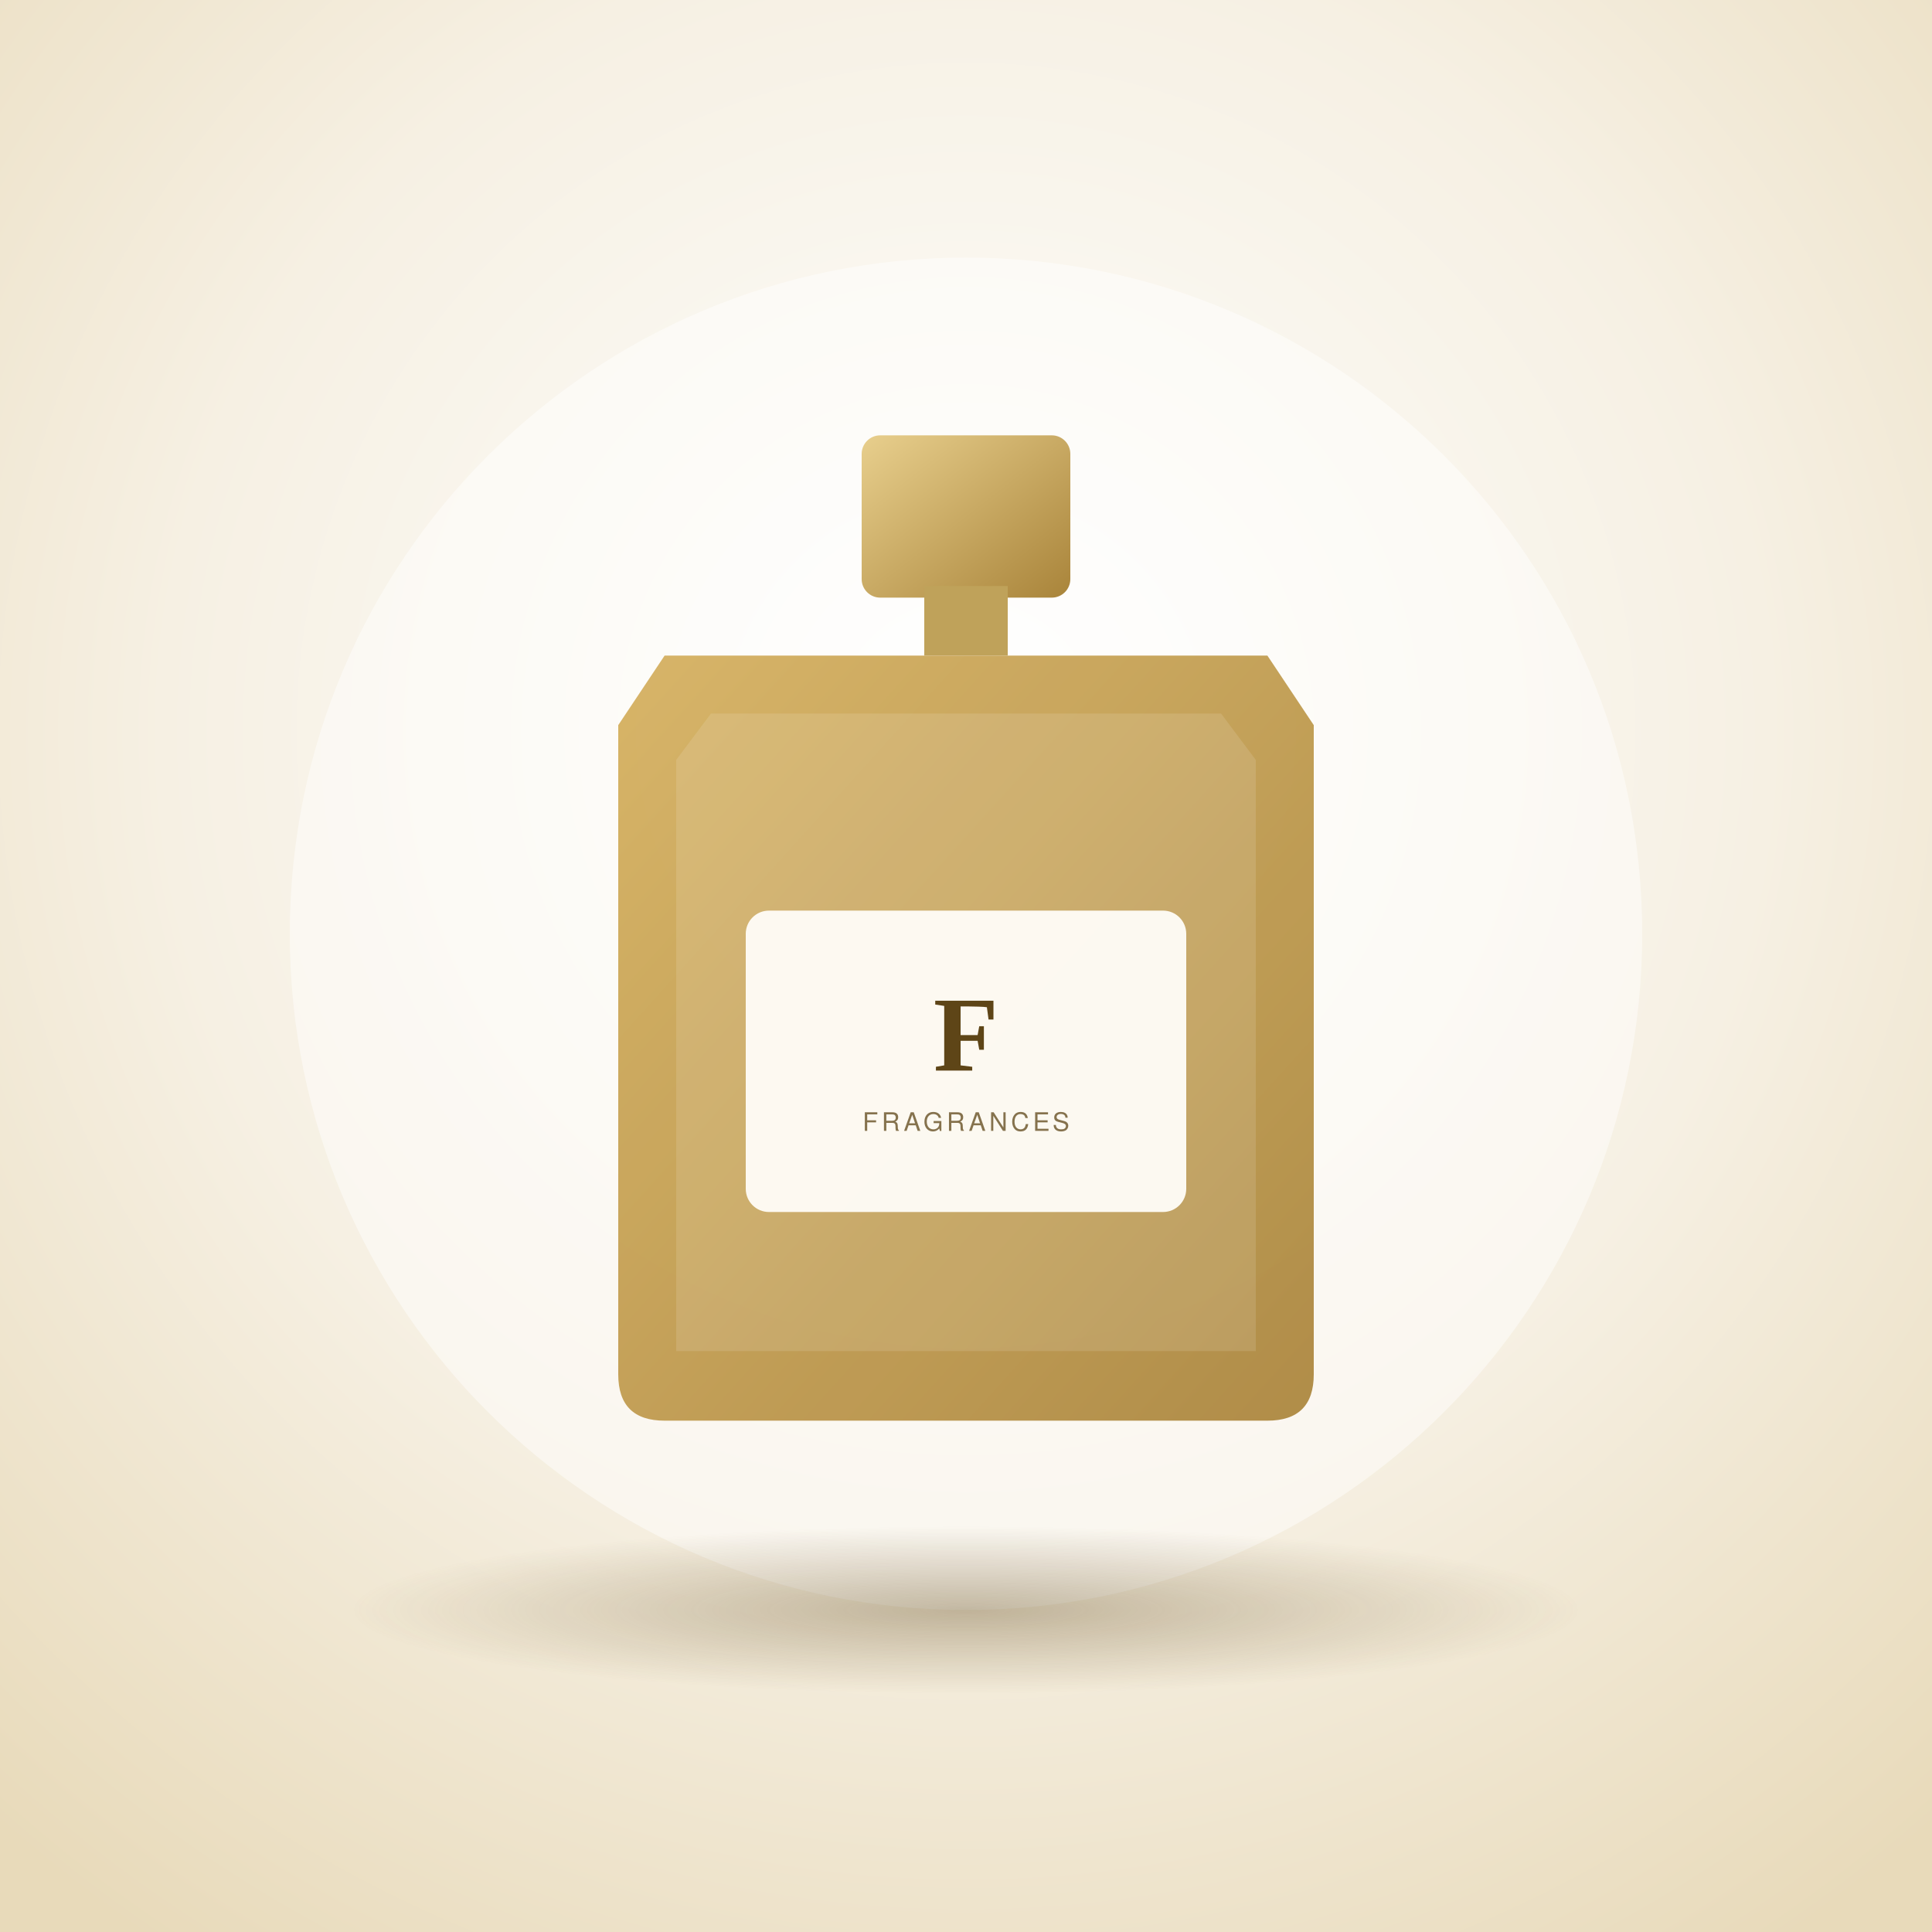
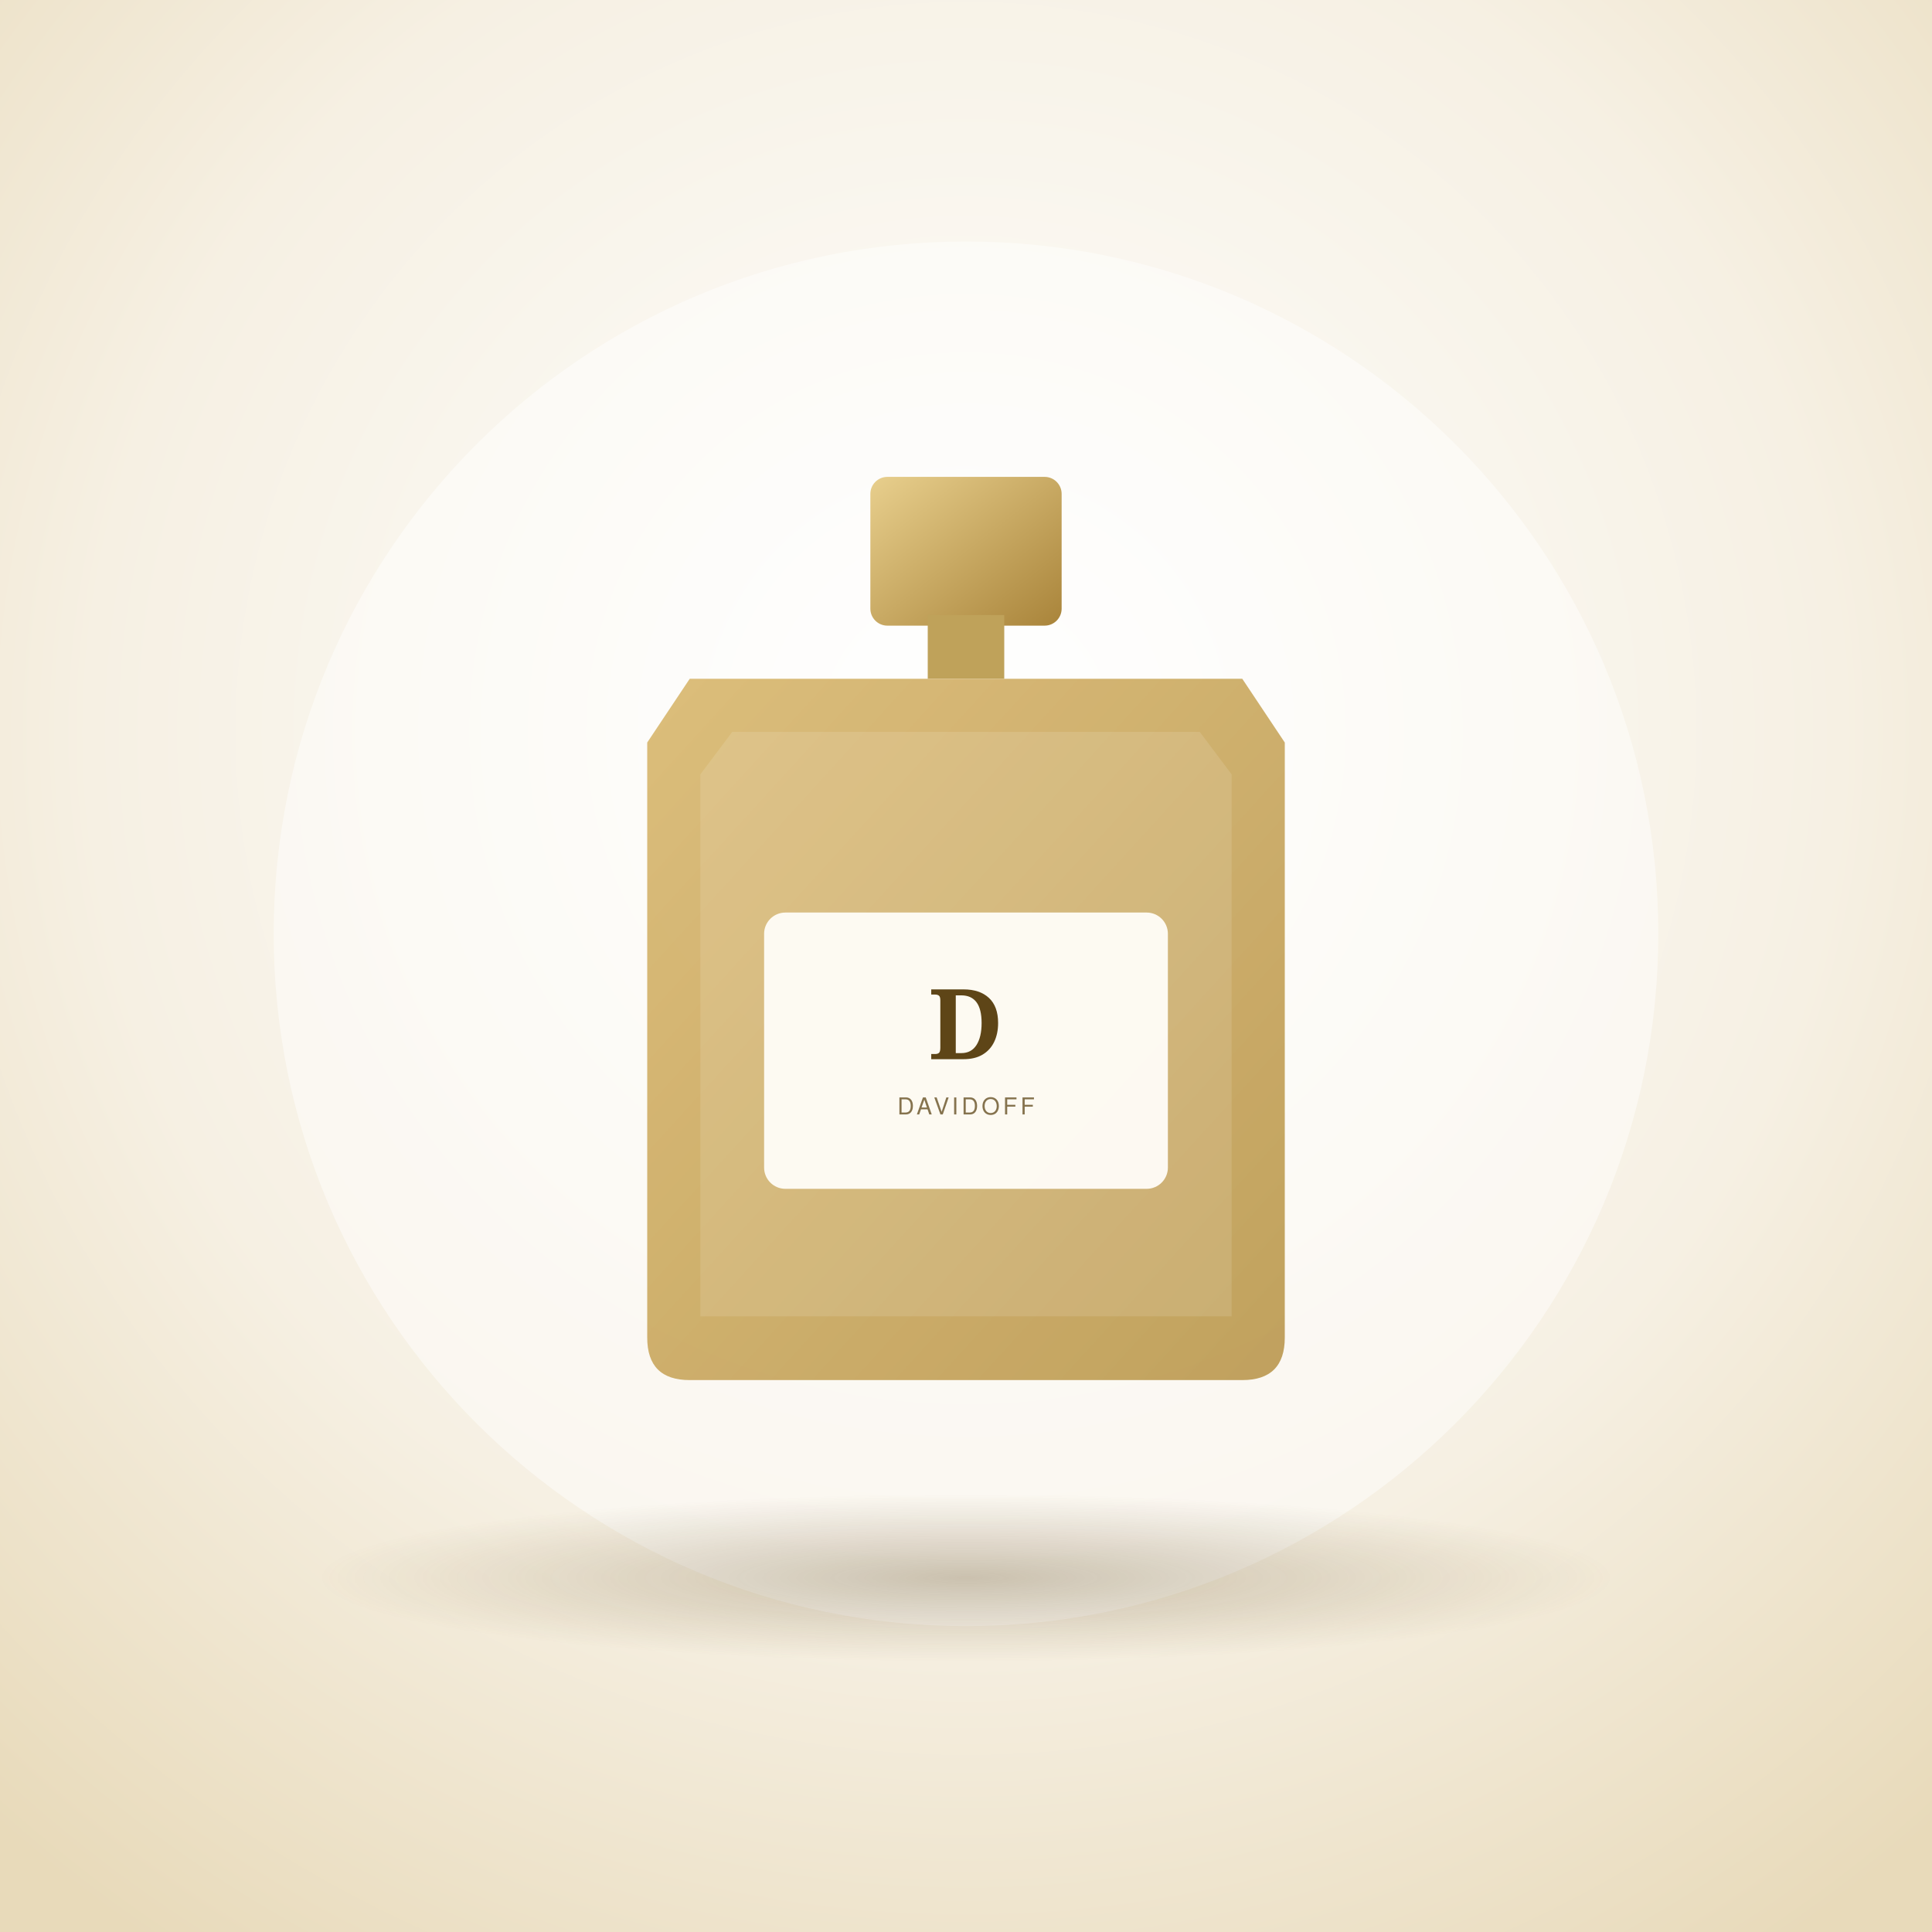
<svg xmlns="http://www.w3.org/2000/svg" viewBox="0 0 600 600" width="600" height="600" role="img" aria-label="Fragrances">
  <defs>
    <radialGradient id="bg" cx="50%" cy="38%" r="75%">
      <stop offset="0" stop-color="#FFFFFF" />
-       <stop offset=".55" stop-color="#F6F0E3" />
-       <stop offset="1" stop-color="#E8DABA" stop-opacity="1" />
+       <stop offset=".6" stop-color="#F6F0E3" />
+       <stop offset="1" stop-color="#E8DABA" />
    </radialGradient>
-     <linearGradient id="body" x1="0" y1="0" x2="1" y2="1">
-       <stop offset="0" stop-color="#D4AE5C" />
-       <stop offset="1" stop-color="#A9843A" />
+     <linearGradient id="b" x1="0" y1="0" x2="1" y2="1">
+       <stop offset="0" stop-color="#d9b870" />
+       <stop offset="1" stop-color="#bb9951" />
+     </linearGradient>
+     <linearGradient id="d" x1="0" y1="0" x2="1" y2="1">
+       <stop offset="0" stop-color="#756033" />
+       <stop offset="1" stop-color="#554625" />
    </linearGradient>
    <linearGradient id="gold" x1="0" y1="0" x2="1" y2="1">
      <stop offset="0" stop-color="#E8CF8D" />
      <stop offset="1" stop-color="#A9843A" />
    </linearGradient>
    <linearGradient id="ink" x1="0" y1="0" x2="0" y2="1">
      <stop offset="0" stop-color="#5E4517" />
      <stop offset="1" stop-color="#5E4517" />
    </linearGradient>
    <radialGradient id="shadow">
-       <stop offset="0" stop-color="#5E4517" stop-opacity=".35" />
+       <stop offset="0" stop-color="#5E4517" stop-opacity=".3" />
      <stop offset="1" stop-color="#5E4517" stop-opacity="0" />
    </radialGradient>
  </defs>
  <rect width="600" height="600" fill="url(#bg)" />
-   <circle cx="300" cy="290" r="210" fill="#fff" opacity=".45" />
-   <ellipse cx="300" cy="500" rx="190" ry="26" fill="url(#shadow)" />
-   <g transform="translate(300 290) scale(.72)">
+   <circle cx="300" cy="290" r="215" fill="#fff" opacity=".45" />
+   <ellipse cx="300" cy="490" rx="200" ry="26" fill="url(#shadow)" />
+   <g transform="translate(300 290) scale(.66)">
    <rect x="-45" y="-215" width="90" height="70" rx="8" fill="url(#gold)" />
    <rect x="-18" y="-150" width="36" height="30" fill="#BFA25A" />
-     <path d="M-130,-120 L130,-120 L150,-90 L150,190 Q150,210 130,210 L-130,210 Q-150,210 -150,190 L-150,-90 Z" fill="url(#body)" opacity=".92" />
+     <path d="M-130,-120 L130,-120 L150,-90 L150,190 Q150,210 130,210 L-130,210 Q-150,210 -150,190 L-150,-90 Z" fill="url(#b)" opacity=".92" />
    <path d="M-110,-95 L110,-95 L125,-75 L125,180 L-125,180 L-125,-75 Z" fill="#fff" opacity=".12" />
    <rect x="-95" y="-10" width="190" height="130" rx="10" fill="#FFFDF8" opacity=".95" />
-     <text x="0" y="59" text-anchor="middle" font-family="Georgia, 'Times New Roman', serif" font-size="46" font-weight="700" fill="url(#ink)">F</text>
-     <text x="0" y="85" text-anchor="middle" font-family="Helvetica, Arial, sans-serif" font-size="11" letter-spacing="1.5" fill="url(#ink)" opacity=".75">FRAGRANCES</text>
-     <line x1="-73" x2="73" y1="8" y2="8" stroke="url(#ink)" stroke-width="1" opacity=".3" />
+     <text x="0" y="59" text-anchor="middle" font-family="Georgia, serif" font-size="46" font-weight="700" fill="url(#ink)">D</text>
+     <text x="0" y="85" text-anchor="middle" font-family="Helvetica, Arial, sans-serif" font-size="11" letter-spacing="1.5" fill="url(#ink)" opacity=".75">DAVIDOFF</text>
  </g>
</svg>
